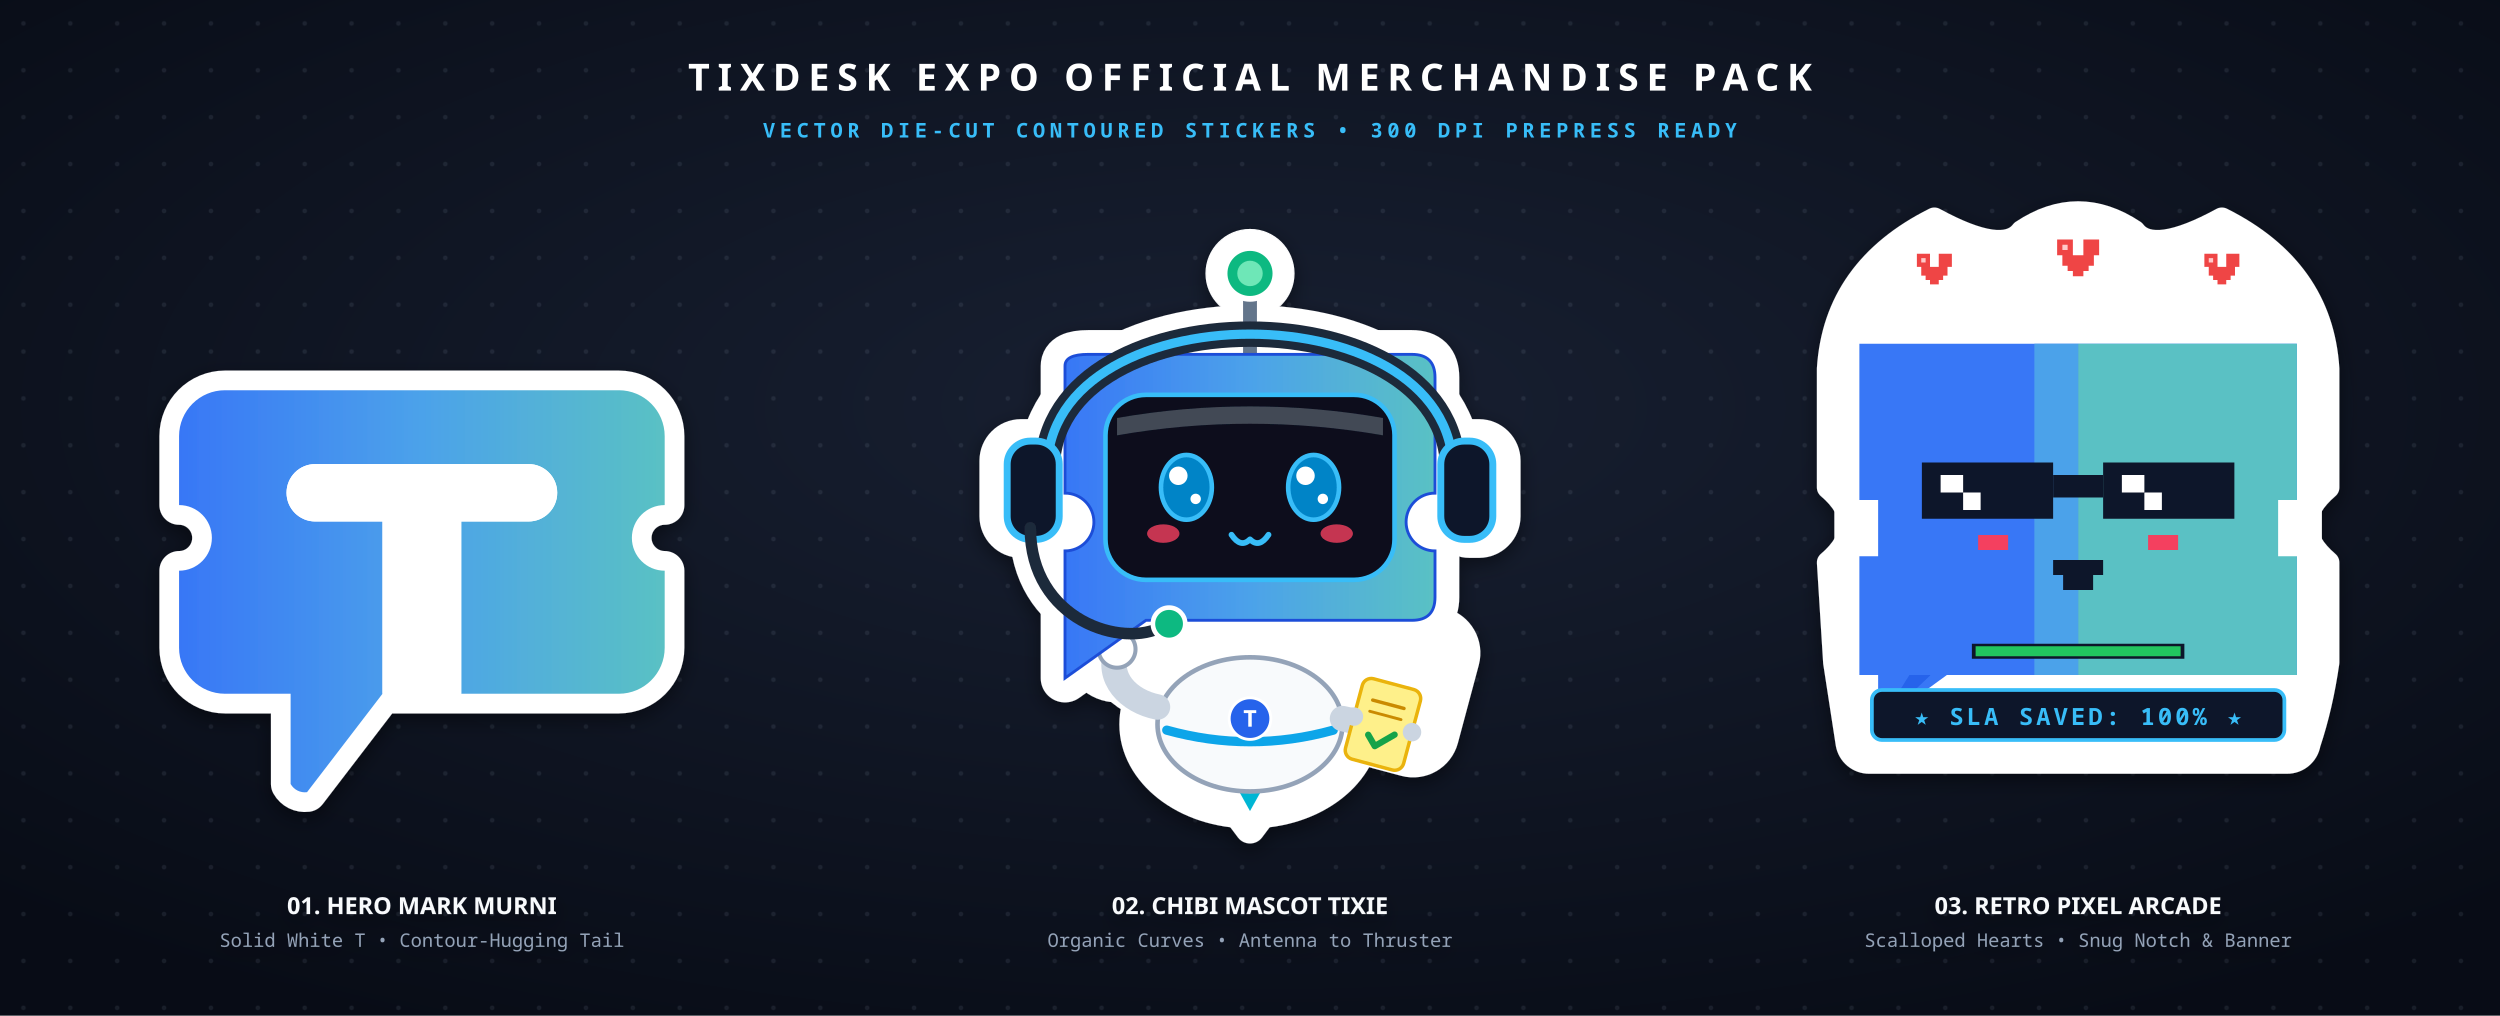
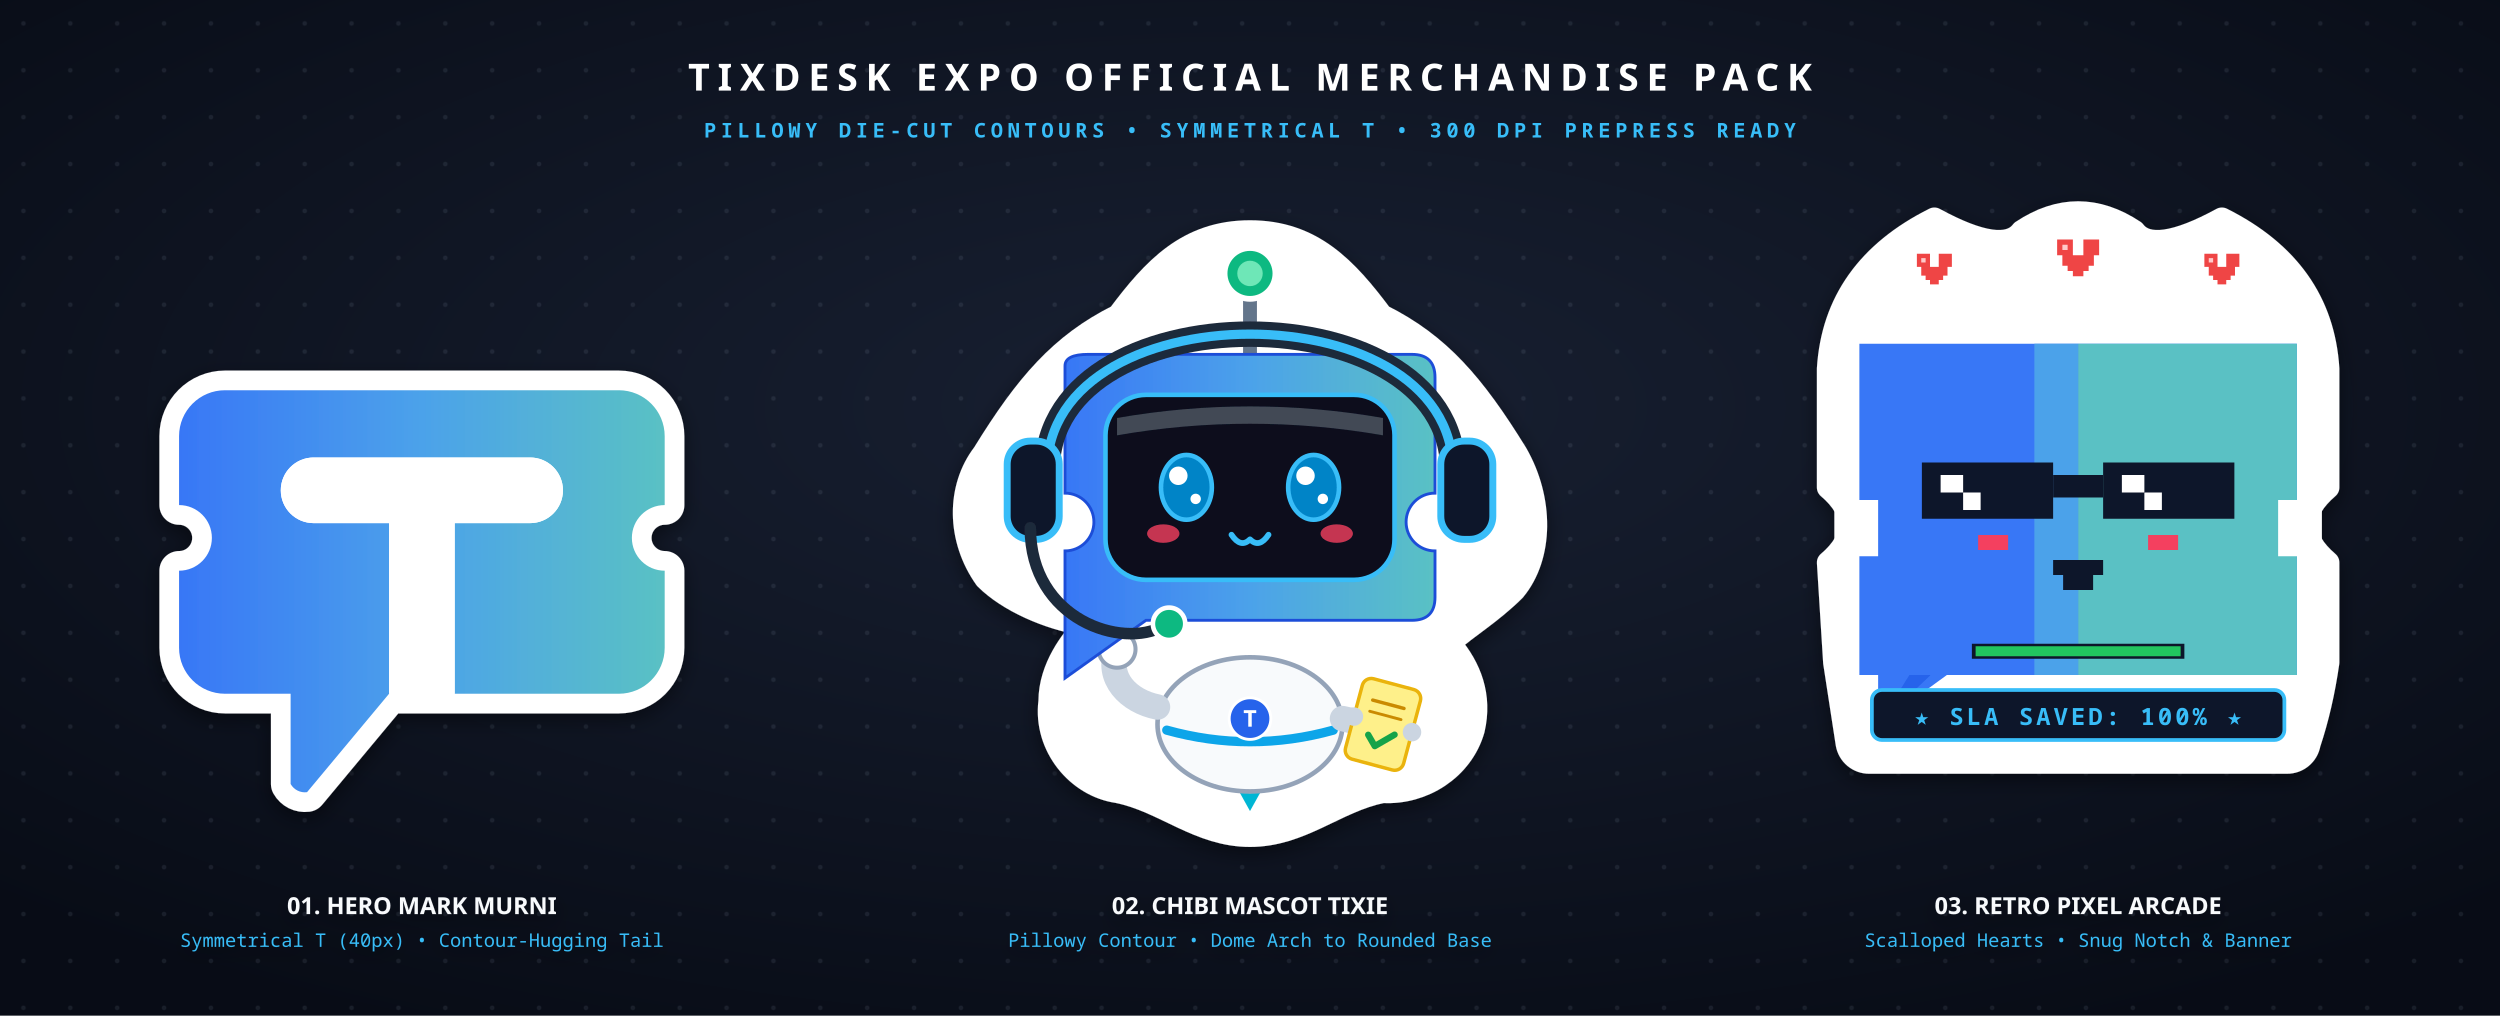
<svg xmlns="http://www.w3.org/2000/svg" viewBox="0 0 1600 650" width="1600" height="650">
  <defs>
    <radialGradient id="bgGrad" cx="50%" cy="40%" r="70%">
      <stop offset="0%" stop-color="#182032" />
      <stop offset="100%" stop-color="#080C16" />
    </radialGradient>
    <filter id="stickerShadow" x="-20%" y="-20%" width="150%" height="150%">
      <feDropShadow dx="0" dy="16" stdDeviation="20" flood-color="#000000" flood-opacity="0.65" />
      <feDropShadow dx="0" dy="4" stdDeviation="6" flood-color="#000000" flood-opacity="0.45" />
    </filter>
  </defs>
  <rect width="100%" height="100%" fill="url(#bgGrad)" />
  <g opacity="0.12">
    <pattern id="grid" width="30" height="30" patternUnits="userSpaceOnUse">
      <circle cx="15" cy="15" r="1.5" fill="#94A3B8" />
    </pattern>
    <rect width="100%" height="100%" fill="url(#grid)" />
  </g>
  <text x="800" y="58" font-family="'Noto Sans', sans-serif" font-size="24" font-weight="900" fill="#FFFFFF" letter-spacing="5" text-anchor="middle">TIXDESK EXPO OFFICIAL MERCHANDISE PACK</text>
-   <text x="800" y="88" font-family="'Noto Sans Mono', monospace" font-size="13" font-weight="600" fill="#38BDF8" letter-spacing="3" text-anchor="middle">VECTOR DIE-CUT CONTOURED STICKERS • 300 DPI PREPRESS READY</text>
+   <text x="800" y="88" font-family="'Noto Sans Mono', monospace" font-size="13" font-weight="600" fill="#38BDF8" letter-spacing="3" text-anchor="middle">PILLOWY DIE-CUT CONTOURS • SYMMETRICAL T • 300 DPI PREPRESS READY</text>
  <g transform="translate(270, 360)" filter="url(#stickerShadow)">
    <g transform="scale(1.05)">
-       <path d="M 0 -105 L 120 -105 A 28 28 0 0 1 148 -77 L 148 -35 A 20 20 0 0 0 148 5 L 148 52 A 28 28 0 0 1 120 80 L 24 80 L -24 80 L -70 140 A 10 10 0 0 1 -80 135 L -80 80 L -120 80 A 28 28 0 0 1 -148 52 L -148 5 A 20 20 0 0 0 -148 -35 L -148 -77 A 28 28 0 0 1 -120 -105 Z" fill="#FFFFFF" stroke="#FFFFFF" stroke-width="24" stroke-linejoin="round" stroke-linecap="round" />
+       <path d="M 0 -105 L 120 -105 A 28 28 0 0 1 148 -77 L 148 -35 A 20 20 0 0 0 148 5 L 148 52 A 28 28 0 0 1 120 80 L 20 80 L -20 80 L -70 140 A 10 10 0 0 1 -80 135 L -80 80 L -120 80 A 28 28 0 0 1 -148 52 L -148 5 A 20 20 0 0 0 -148 -35 L -148 -77 A 28 28 0 0 1 -120 -105 Z" fill="#FFFFFF" stroke="#FFFFFF" stroke-width="24" stroke-linejoin="round" stroke-linecap="round" />
      <defs>
        <linearGradient id="s01Grad" x1="0%" y1="0%" x2="100%" y2="0%">
          <stop offset="0%" stop-color="#3877F6" />
          <stop offset="50%" stop-color="#4CA2EA" />
          <stop offset="100%" stop-color="#5AC1C4" />
        </linearGradient>
      </defs>
-       <path d="M 0 -105 L 120 -105 A 28 28 0 0 1 148 -77 L 148 -35 A 20 20 0 0 0 148 5 L 148 52 A 28 28 0 0 1 120 80 L 24 80 L 24 -25 L 65 -25 A 17.5 17.5 0 0 0 65 -60 L -65 -60 A 17.5 17.5 0 0 0 -65 -25 L -24 -25 L -24 80 L -70 140 A 10 10 0 0 1 -80 135 L -80 80 L -120 80 A 28 28 0 0 1 -148 52 L -148 5 A 20 20 0 0 0 -148 -35 L -148 -77 A 28 28 0 0 1 -120 -105 Z" fill="url(#s01Grad)" />
-       <path d="M -65 -60 L 65 -60 A 17.5 17.5 0 0 1 65 -25 L 24 -25 L 24 80 L -24 80 L -24 -25 L -65 -25 A 17.5 17.5 0 0 1 -65 -60 Z" fill="#FFFFFF" />
+       <path d="M 0 -105 L 120 -105 A 28 28 0 0 1 148 -77 L 148 -35 A 20 20 0 0 0 148 5 L 148 52 A 28 28 0 0 1 120 80 L 20 80 L 20 -24 L 66 -24 A 20 20 0 0 0 66 -64 L -66 -64 A 20 20 0 0 0 -66 -24 L -20 -24 L -20 80 L -70 140 A 10 10 0 0 1 -80 135 L -80 80 L -120 80 A 28 28 0 0 1 -148 52 L -148 5 A 20 20 0 0 0 -148 -35 L -148 -77 A 28 28 0 0 1 -120 -105 Z" fill="url(#s01Grad)" />
+       <path d="M -66 -64 L 66 -64 A 20 20 0 0 1 66 -24 L 20 -24 L 20 80 L -20 80 L -20 -24 L -66 -24 A 20 20 0 0 1 -66 -64 Z" fill="#FFFFFF" />
    </g>
    <text x="0" y="225" font-family="'Noto Sans', sans-serif" font-size="15" font-weight="800" fill="#F8FAFC" text-anchor="middle">01. HERO MARK MURNI</text>
-     <text x="0" y="246" font-family="'Noto Sans Mono', monospace" font-size="12" fill="#94A3B8" text-anchor="middle">Solid White T • Contour-Hugging Tail</text>
+     <text x="0" y="246" font-family="'Noto Sans Mono', monospace" font-size="12" fill="#38BDF8" text-anchor="middle">Symmetrical T (40px) • Contour-Hugging Tail</text>
  </g>
  <g transform="translate(800, 360)" filter="url(#stickerShadow)">
    <g transform="scale(0.74) translate(0, -20)">
-       <g fill="#FFFFFF" stroke="#FFFFFF" stroke-linejoin="round" stroke-linecap="round">
-         <circle cx="0" cy="-230" r="38" />
-         <line x1="0" y1="-150" x2="0" y2="-230" stroke-width="40" />
-         <path d="M -175 -50 C -190 -220, 190 -220, 175 -50" fill="none" stroke-width="50" />
-         <rect x="-228" y="-98" width="68" height="108" rx="30" stroke-width="12" />
-         <rect x="160" y="-98" width="68" height="108" rx="30" stroke-width="12" />
-         <path d="M -190 -10 C -190 70, -110 95, -75 75" fill="none" stroke-width="36" />
-         <circle cx="-70" cy="73" r="32" />
-         <path d="M -160 -150 Q -160 -160, -140 -160 L 140 -160 Q 160 -160, 160 -140 L 160 -40 A 25 25 0 0 0 160 10 L 160 50 Q 160 70, 140 70 L -90 70 L -160 120 L -160 10 A 25 25 0 0 0 -160 -40 Z" stroke-width="42" />
-         <ellipse cx="0" cy="160" rx="105" ry="82" stroke-width="16" />
-         <polygon points="-45,190 45,190 0,250" stroke-width="26" />
-         <circle cx="-115" cy="95" r="38" stroke-width="16" />
-         <path d="M -80 135 C -105 130, -125 110, -115 85" fill="none" stroke-width="46" />
-         <rect x="80" y="65" width="95" height="118" rx="24" stroke-width="32" transform="rotate(15 120 125)" />
-         <polygon points="60,80 160,60 160,160 60,160" />
-       </g>
+       <path d="M 0 -268 C 55 -268, 85 -235, 115 -195 C 165 -170, 195 -135, 232 -75 C 255 -35, 255 15, 230 45 C 210 65, 188 78, 175 90 C 192 110, 202 135, 195 165 C 185 200, 150 222, 115 220 C 75 228, 45 258, 0 258 C -45 258, -75 228, -115 220 C -150 215, -180 180, -175 140 C -175 110, -155 85, -145 75 C -175 70, -210 55, -230 35 C -255 0, -255 -45, -232 -75 C -195 -135, -165 -170, -115 -195 C -85 -235, -55 -268, 0 -268 Z" fill="#FFFFFF" stroke="#FFFFFF" stroke-width="16" stroke-linejoin="round" stroke-linecap="round" />
      <path d="M 0 -150 L 0 -220" stroke="#64748B" stroke-width="12" stroke-linecap="round" />
      <circle cx="0" cy="-230" r="22" fill="#10B981" stroke="#FFFFFF" stroke-width="5" />
      <circle cx="0" cy="-230" r="11" fill="#6EE7B7" />
      <g transform="translate(0, 140)">
        <polygon points="-25,50 25,50 0,95" fill="#06B6D4" />
        <polygon points="-15,50 15,50 0,80" fill="#FFFFFF" />
        <ellipse cx="0" cy="20" rx="80" ry="58" fill="#F8FAFC" stroke="#94A3B8" stroke-width="4" />
        <path d="M -72 25 Q 0 45 72 25" fill="none" stroke="#0EA5E9" stroke-width="8" stroke-linecap="round" />
        <circle cx="0" cy="15" r="18" fill="#2563EB" stroke="#FFFFFF" stroke-width="2.5" />
        <text x="0" y="22" font-family="'Noto Sans', sans-serif" font-size="20" font-weight="900" fill="#FFFFFF" text-anchor="middle">T</text>
        <g transform="translate(-80, -5)">
          <path d="M 0 10 C -25 5, -45 -15, -35 -40" fill="none" stroke="#CBD5E1" stroke-width="22" stroke-linecap="round" />
          <circle cx="-35" cy="-40" r="16" fill="#FFFFFF" stroke="#94A3B8" stroke-width="3.5" />
        </g>
        <g transform="translate(80, 5)">
          <path d="M 0 10 C 25 15, 35 25, 30 40" fill="none" stroke="#CBD5E1" stroke-width="22" stroke-linecap="round" />
          <g transform="translate(35, 15) rotate(15)">
            <rect x="-26" y="-36" width="52" height="72" rx="8" fill="#FEF08A" stroke="#EAB308" stroke-width="3" />
            <circle cx="-26" cy="0" r="8" fill="#CBD5E1" />
            <circle cx="26" cy="0" r="8" fill="#CBD5E1" />
            <line x1="-14" y1="-18" x2="14" y2="-18" stroke="#CA8A04" stroke-width="3" stroke-linecap="round" />
            <line x1="-14" y1="-8" x2="14" y2="-8" stroke="#CA8A04" stroke-width="2.5" stroke-linecap="round" />
            <path d="M -10 12 L -2 20 L 12 6" fill="none" stroke="#16A34A" stroke-width="5.5" stroke-linecap="round" stroke-linejoin="round" />
          </g>
        </g>
      </g>
      <g>
        <defs>
          <linearGradient id="s02Head" x1="0%" y1="0%" x2="100%" y2="0%">
            <stop offset="0%" stop-color="#3877F6" />
            <stop offset="50%" stop-color="#4CA2EA" />
            <stop offset="100%" stop-color="#5AC1C4" />
          </linearGradient>
        </defs>
        <path d="M -160 -150 Q -160 -160, -140 -160 L 140 -160 Q 160 -160, 160 -140 L 160 -40 A 25 25 0 0 0 160 10 L 160 50 Q 160 70, 140 70 L -90 70 L -160 120 L -160 10 A 25 25 0 0 0 -160 -40 Z" fill="url(#s02Head)" stroke="#1D4ED8" stroke-width="2.5" />
        <rect x="-125" y="-125" width="250" height="160" rx="35" fill="#080E1E" stroke="#38BDF8" stroke-width="4" />
        <path d="M -115 -105 Q 0 -125 115 -105 L 115 -90 Q 0 -110 -115 -90 Z" fill="#FFFFFF" opacity="0.24" />
        <g transform="translate(-55, -45)">
          <ellipse cx="0" cy="0" rx="24" ry="30" fill="#38BDF8" />
          <ellipse cx="0" cy="0" rx="20" ry="26" fill="#0284C7" />
          <circle cx="-7" cy="-10" r="8" fill="#FFFFFF" />
          <circle cx="8" cy="10" r="4.5" fill="#FFFFFF" />
        </g>
        <g transform="translate(55, -45)">
          <ellipse cx="0" cy="0" rx="24" ry="30" fill="#38BDF8" />
          <ellipse cx="0" cy="0" rx="20" ry="26" fill="#0284C7" />
          <circle cx="-7" cy="-10" r="8" fill="#FFFFFF" />
          <circle cx="8" cy="10" r="4.5" fill="#FFFFFF" />
        </g>
        <ellipse cx="-75" cy="-5" rx="14" ry="8" fill="#F43F5E" opacity="0.8" />
        <ellipse cx="75" cy="-5" rx="14" ry="8" fill="#F43F5E" opacity="0.8" />
        <path d="M -16 -4 Q -8 8 0 0 Q 8 8 16 -4" fill="none" stroke="#38BDF8" stroke-width="5" stroke-linecap="round" stroke-linejoin="round" />
      </g>
      <path d="M -175 -50 C -190 -220, 190 -220, 175 -50" fill="none" stroke="#1E293B" stroke-width="22" stroke-linecap="round" />
      <path d="M -175 -50 C -190 -220, 190 -220, 175 -50" fill="none" stroke="#38BDF8" stroke-width="8" stroke-linecap="round" />
      <rect x="-210" y="-85" width="45" height="85" rx="20" fill="#0F172A" stroke="#38BDF8" stroke-width="6" />
      <rect x="165" y="-85" width="45" height="85" rx="20" fill="#0F172A" stroke="#38BDF8" stroke-width="6" />
      <path d="M -190 -10 C -190 70, -110 95, -75 75" fill="none" stroke="#1E293B" stroke-width="10" stroke-linecap="round" />
      <circle cx="-70" cy="73" r="14" fill="#10B981" stroke="#FFFFFF" stroke-width="4" />
    </g>
    <text x="0" y="225" font-family="'Noto Sans', sans-serif" font-size="15" font-weight="800" fill="#F8FAFC" text-anchor="middle">02. CHIBI MASCOT TIXIE</text>
-     <text x="0" y="246" font-family="'Noto Sans Mono', monospace" font-size="12" fill="#94A3B8" text-anchor="middle">Organic Curves • Antenna to Thruster</text>
+     <text x="0" y="246" font-family="'Noto Sans Mono', monospace" font-size="12" fill="#38BDF8" text-anchor="middle">Pillowy Contour • Dome Arch to Rounded Base</text>
  </g>
  <g transform="translate(1330, 360)" filter="url(#stickerShadow)">
    <g transform="scale(0.8) translate(0, -15)">
      <path d="M -115 -260 Q -60 -230, -45 -250 Q 0 -280, 45 -250 Q 60 -230, 115 -260 Q 195 -220, 200 -140 L 200 -45 Q 165 -15, 200 15 L 200 95 Q 195 130, 185 160 A 18 18 0 0 1 167 175 L -167 175 A 18 18 0 0 1 -185 160 L -195 95 L -200 15 Q -165 -15, -200 -45 L -200 -140 Q -195 -220, -115 -260 Z" fill="#FFFFFF" stroke="#FFFFFF" stroke-width="18" stroke-linejoin="round" stroke-linecap="round" />
      <g transform="translate(-115, -225) scale(3.5)">
        <path d="M -4 -2 H -1 V 1 H -4 Z M 1 -2 H 4 V 1 H 1 Z M -3 1 H 3 V 3 H -3 Z M -2 3 H 2 V 4 H -2 Z M -1 4 H 1 V 5 H -1 Z" fill="#EF4444" />
        <rect x="-3" y="-1" width="1" height="1" fill="#FECACA" />
      </g>
      <g transform="translate(0, -235) scale(4.2)">
        <path d="M -4 -2 H -1 V 1 H -4 Z M 1 -2 H 4 V 1 H 1 Z M -3 1 H 3 V 3 H -3 Z M -2 3 H 2 V 4 H -2 Z M -1 4 H 1 V 5 H -1 Z" fill="#EF4444" />
        <rect x="-3" y="-1" width="1" height="1" fill="#FECACA" />
      </g>
      <g transform="translate(115, -225) scale(3.5)">
        <path d="M -4 -2 H -1 V 1 H -4 Z M 1 -2 H 4 V 1 H 1 Z M -3 1 H 3 V 3 H -3 Z M -2 3 H 2 V 4 H -2 Z M -1 4 H 1 V 5 H -1 Z" fill="#EF4444" />
        <rect x="-3" y="-1" width="1" height="1" fill="#FECACA" />
      </g>
      <rect x="-175" y="-160" width="350" height="265" fill="#3877F6" />
      <rect x="0" y="-160" width="175" height="265" fill="#5AC1C4" />
      <rect x="-35" y="-160" width="35" height="265" fill="#4CA2EA" />
      <rect x="-195" y="-35" width="35" height="45" fill="#FFFFFF" />
      <rect x="160" y="-35" width="35" height="45" fill="#FFFFFF" />
      <polygon points="-160,105 -160,145 -105,105" fill="#3877F6" />
      <polygon points="-135,105 -160,145 -118,105" fill="#2563EB" />
      <g transform="translate(0, -45)">
        <rect x="-125" y="-20" width="105" height="45" fill="#0F172A" />
        <rect x="20" y="-20" width="105" height="45" fill="#0F172A" />
        <rect x="-20" y="-10" width="40" height="18" fill="#0F172A" />
        <rect x="-110" y="-10" width="18" height="14" fill="#FFFFFF" />
        <rect x="-92" y="4" width="14" height="14" fill="#FFFFFF" />
        <rect x="35" y="-10" width="18" height="14" fill="#FFFFFF" />
        <rect x="53" y="4" width="14" height="14" fill="#FFFFFF" />
        <rect x="-20" y="58" width="40" height="12" fill="#0F172A" />
        <rect x="-12" y="70" width="24" height="12" fill="#0F172A" />
        <rect x="-80" y="38" width="24" height="12" fill="#F43F5E" />
        <rect x="56" y="38" width="24" height="12" fill="#F43F5E" />
      </g>
      <g transform="translate(0, 80)">
        <rect x="-85" y="0" width="170" height="12" fill="#0F172A" />
        <rect x="-82" y="2" width="164" height="8" fill="#22C55E" />
      </g>
      <g transform="translate(0, 135)">
        <rect x="-165" y="-18" width="330" height="40" rx="8" fill="#0F172A" stroke="#38BDF8" stroke-width="3" />
        <text x="0" y="10" font-family="'Noto Sans Mono', monospace" font-size="19" font-weight="900" letter-spacing="2.5" fill="#38BDF8" text-anchor="middle">★ SLA SAVED: 100% ★</text>
      </g>
    </g>
    <text x="0" y="225" font-family="'Noto Sans', sans-serif" font-size="15" font-weight="800" fill="#F8FAFC" text-anchor="middle">03. RETRO PIXEL ARCADE</text>
-     <text x="0" y="246" font-family="'Noto Sans Mono', monospace" font-size="12" fill="#94A3B8" text-anchor="middle">Scalloped Hearts • Snug Notch &amp; Banner</text>
+     <text x="0" y="246" font-family="'Noto Sans Mono', monospace" font-size="12" fill="#38BDF8" text-anchor="middle">Scalloped Hearts • Snug Notch &amp; Banner</text>
  </g>
</svg>
